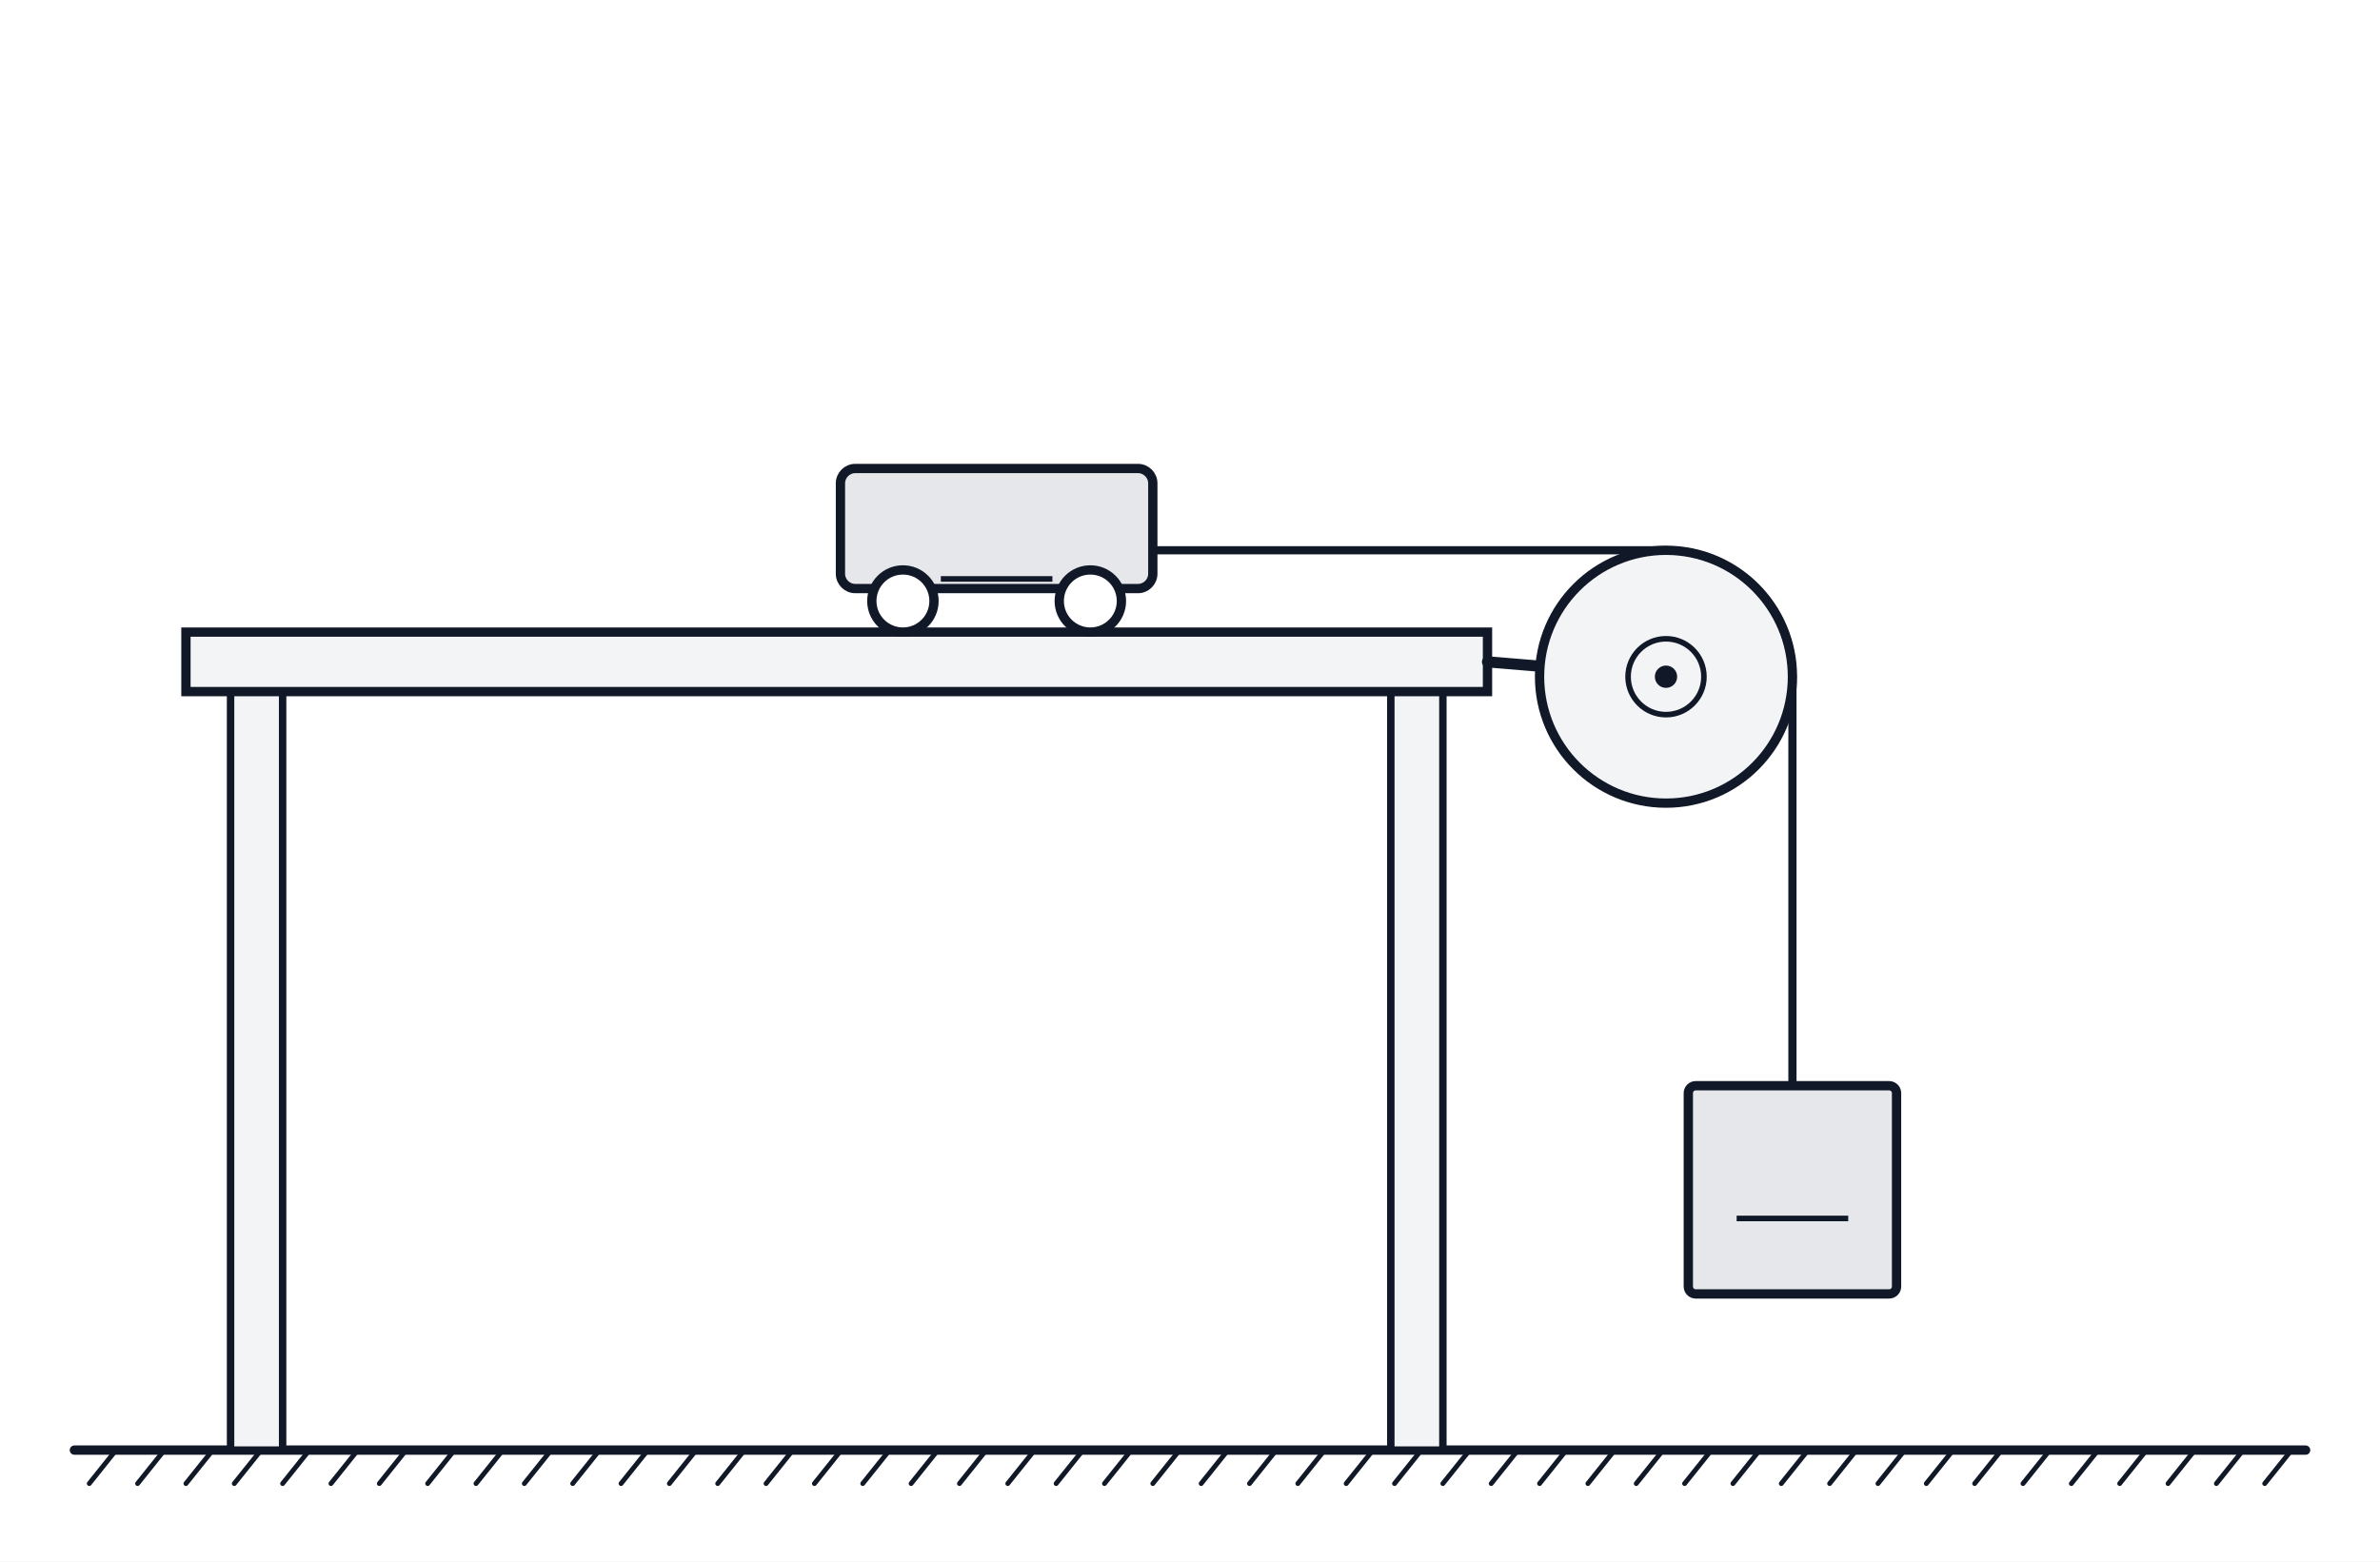
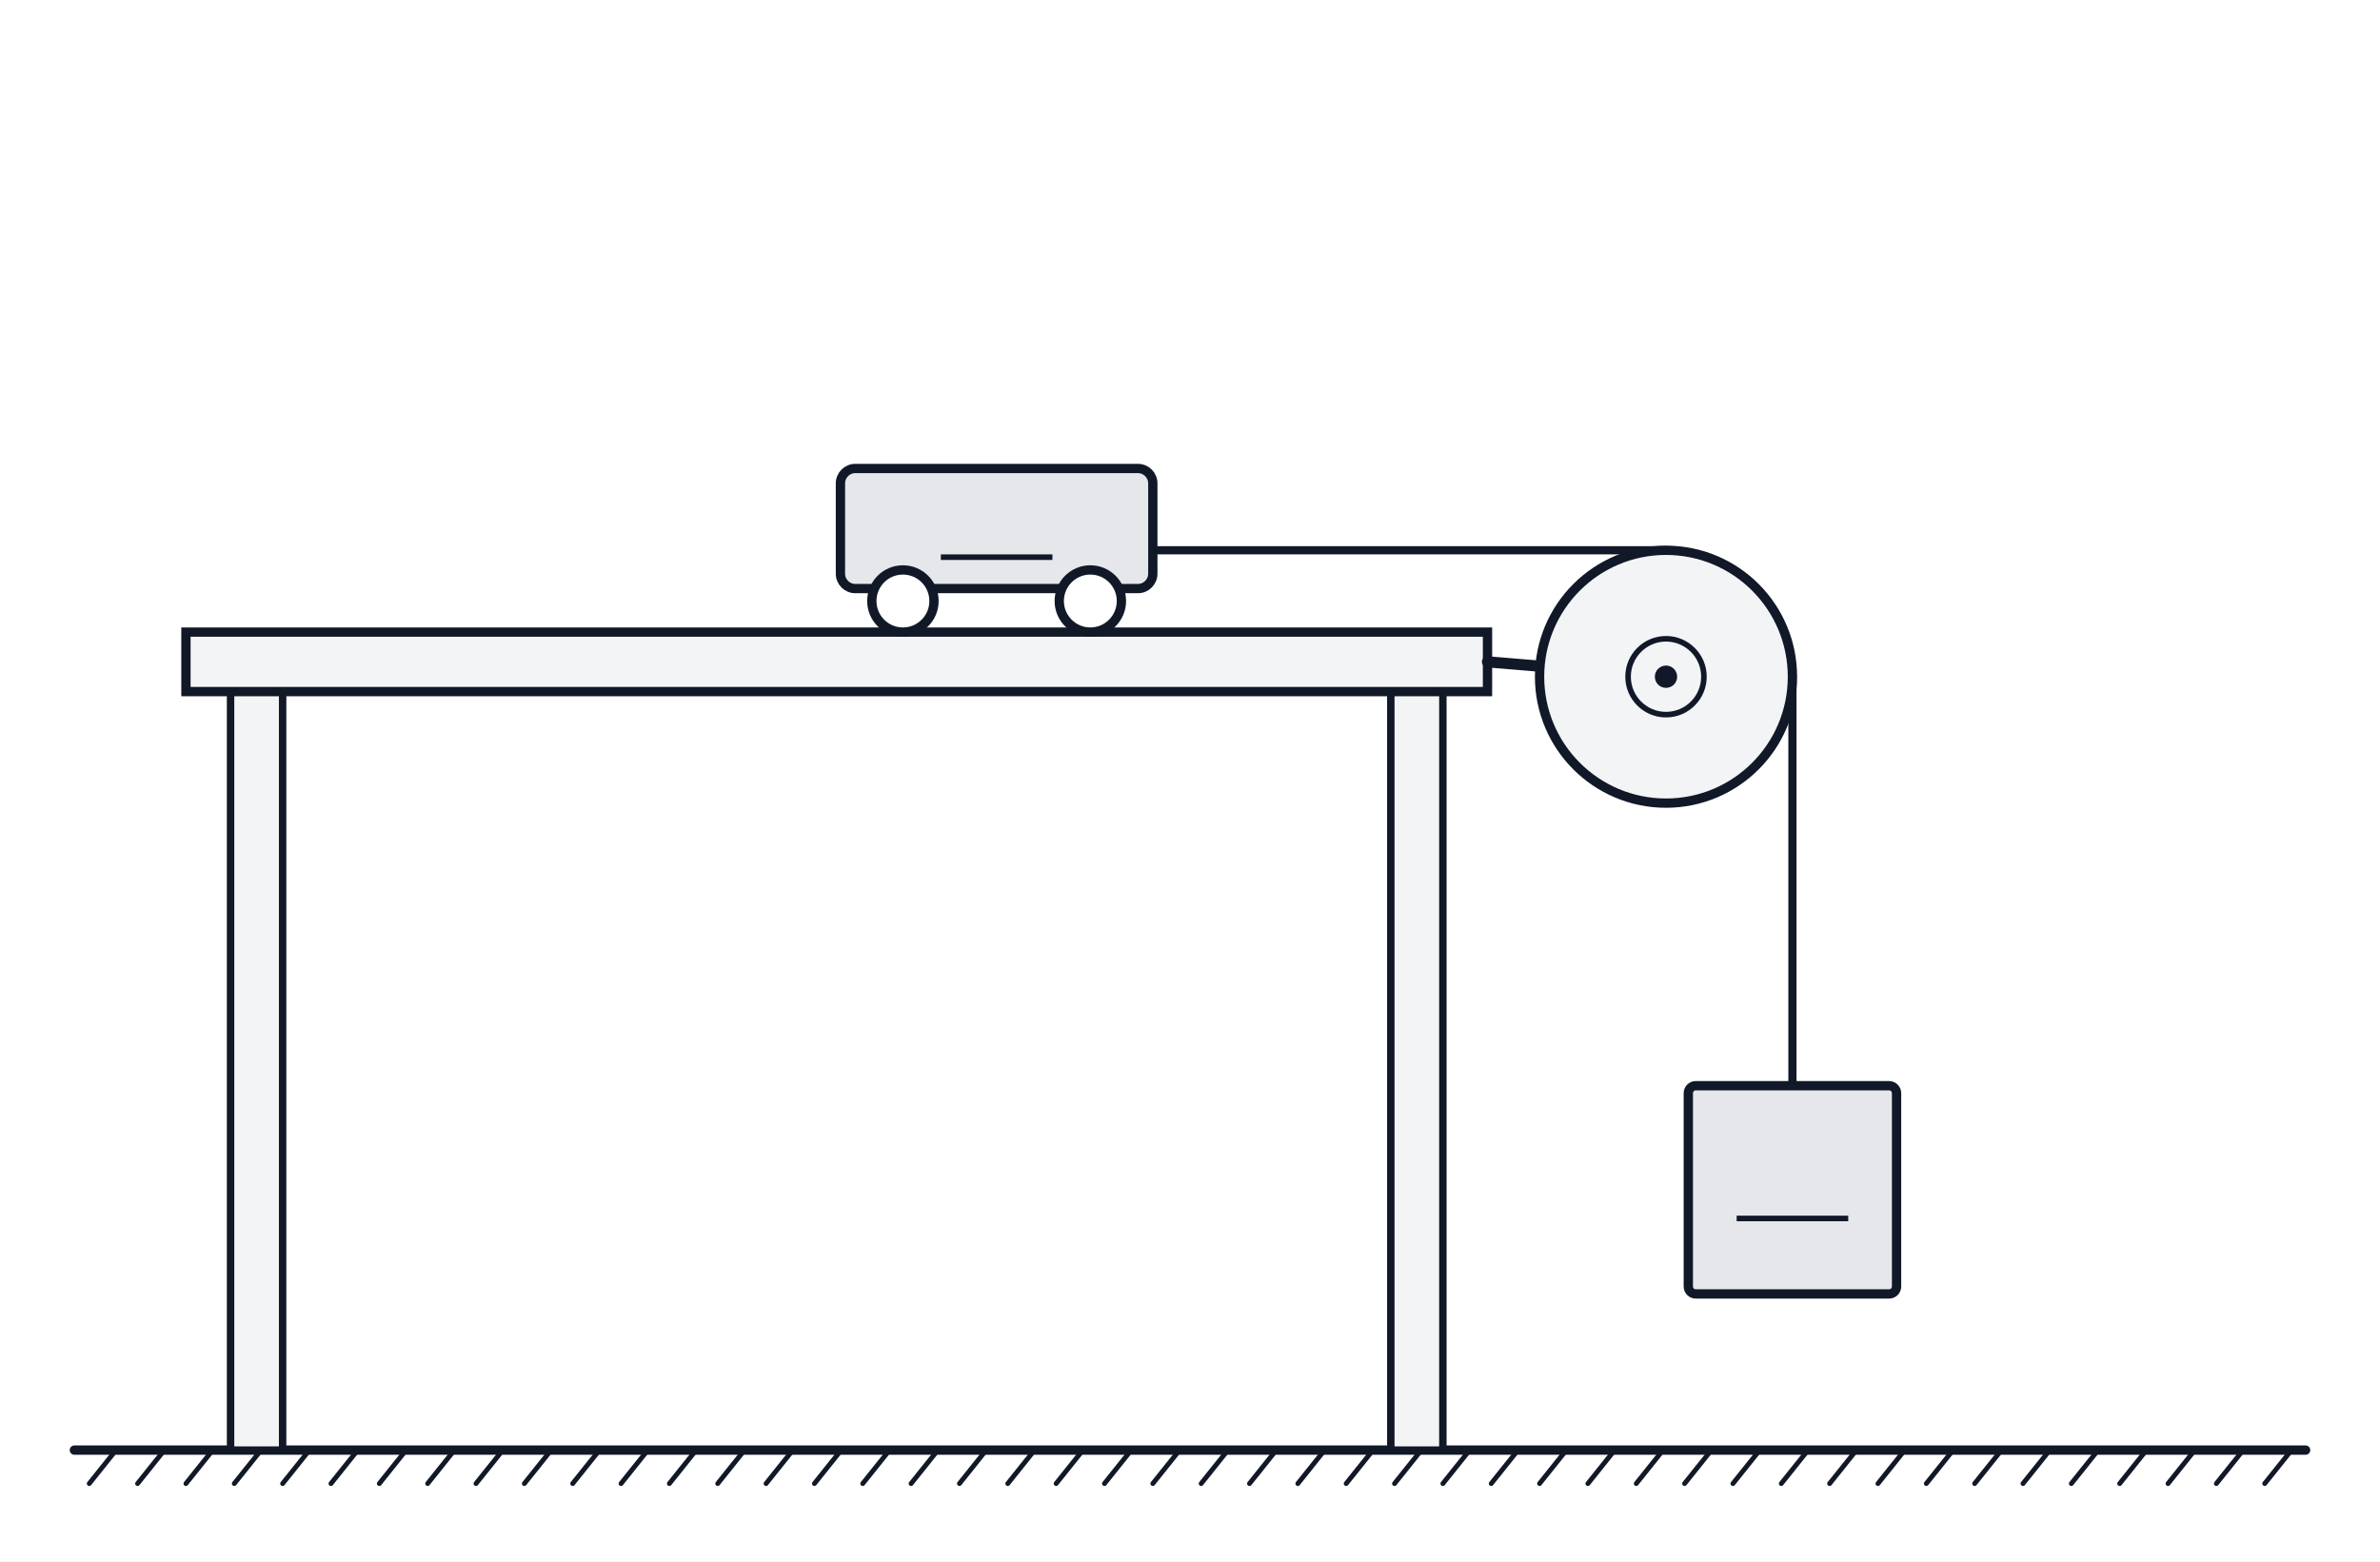
<svg xmlns="http://www.w3.org/2000/svg" viewBox="0 0 640 420" width="640" height="420" role="img" aria-label="An object on a table tied over a pulley at its edge to a hanging object" id="g-pulley">
  <rect class="paper" width="640" height="420" fill="#fff">
</rect>
  <g fill="none" stroke-linecap="round">
    <line x1="20" y1="390" x2="620" y2="390" stroke="#111827" stroke-width="2.5">
</line>
    <line x1="31.2" y1="390" x2="24" y2="399" stroke="#111827" stroke-width="1.3">
</line>
    <line x1="44.2" y1="390" x2="37" y2="399" stroke="#111827" stroke-width="1.3">
</line>
    <line x1="57.2" y1="390" x2="50" y2="399" stroke="#111827" stroke-width="1.3">
</line>
    <line x1="70.2" y1="390" x2="63" y2="399" stroke="#111827" stroke-width="1.3">
</line>
    <line x1="83.2" y1="390" x2="76" y2="399" stroke="#111827" stroke-width="1.3">
</line>
    <line x1="96.2" y1="390" x2="89" y2="399" stroke="#111827" stroke-width="1.3">
</line>
    <line x1="109.2" y1="390" x2="102" y2="399" stroke="#111827" stroke-width="1.3">
</line>
    <line x1="122.2" y1="390" x2="115" y2="399" stroke="#111827" stroke-width="1.3">
</line>
    <line x1="135.2" y1="390" x2="128" y2="399" stroke="#111827" stroke-width="1.3">
</line>
    <line x1="148.2" y1="390" x2="141" y2="399" stroke="#111827" stroke-width="1.3">
</line>
    <line x1="161.2" y1="390" x2="154" y2="399" stroke="#111827" stroke-width="1.3">
</line>
    <line x1="174.2" y1="390" x2="167" y2="399" stroke="#111827" stroke-width="1.3">
</line>
    <line x1="187.2" y1="390" x2="180" y2="399" stroke="#111827" stroke-width="1.3">
</line>
    <line x1="200.2" y1="390" x2="193" y2="399" stroke="#111827" stroke-width="1.3">
</line>
    <line x1="213.2" y1="390" x2="206" y2="399" stroke="#111827" stroke-width="1.3">
</line>
    <line x1="226.2" y1="390" x2="219" y2="399" stroke="#111827" stroke-width="1.3">
</line>
    <line x1="239.2" y1="390" x2="232" y2="399" stroke="#111827" stroke-width="1.3">
</line>
    <line x1="252.2" y1="390" x2="245" y2="399" stroke="#111827" stroke-width="1.3">
</line>
    <line x1="265.2" y1="390" x2="258" y2="399" stroke="#111827" stroke-width="1.3">
</line>
    <line x1="278.2" y1="390" x2="271" y2="399" stroke="#111827" stroke-width="1.3">
</line>
    <line x1="291.2" y1="390" x2="284" y2="399" stroke="#111827" stroke-width="1.3">
</line>
    <line x1="304.2" y1="390" x2="297" y2="399" stroke="#111827" stroke-width="1.3">
</line>
    <line x1="317.2" y1="390" x2="310" y2="399" stroke="#111827" stroke-width="1.3">
</line>
    <line x1="330.2" y1="390" x2="323" y2="399" stroke="#111827" stroke-width="1.3">
</line>
    <line x1="343.2" y1="390" x2="336" y2="399" stroke="#111827" stroke-width="1.3">
</line>
    <line x1="356.2" y1="390" x2="349" y2="399" stroke="#111827" stroke-width="1.3">
</line>
    <line x1="369.2" y1="390" x2="362" y2="399" stroke="#111827" stroke-width="1.3">
</line>
    <line x1="382.2" y1="390" x2="375" y2="399" stroke="#111827" stroke-width="1.3">
</line>
    <line x1="395.2" y1="390" x2="388" y2="399" stroke="#111827" stroke-width="1.3">
</line>
    <line x1="408.2" y1="390" x2="401" y2="399" stroke="#111827" stroke-width="1.3">
</line>
    <line x1="421.2" y1="390" x2="414" y2="399" stroke="#111827" stroke-width="1.3">
</line>
    <line x1="434.2" y1="390" x2="427" y2="399" stroke="#111827" stroke-width="1.3">
</line>
    <line x1="447.2" y1="390" x2="440" y2="399" stroke="#111827" stroke-width="1.3">
</line>
    <line x1="460.2" y1="390" x2="453" y2="399" stroke="#111827" stroke-width="1.3">
</line>
    <line x1="473.2" y1="390" x2="466" y2="399" stroke="#111827" stroke-width="1.3">
</line>
    <line x1="486.2" y1="390" x2="479" y2="399" stroke="#111827" stroke-width="1.3">
</line>
    <line x1="499.2" y1="390" x2="492" y2="399" stroke="#111827" stroke-width="1.3">
</line>
    <line x1="512.2" y1="390" x2="505" y2="399" stroke="#111827" stroke-width="1.3">
</line>
    <line x1="525.2" y1="390" x2="518" y2="399" stroke="#111827" stroke-width="1.3">
</line>
    <line x1="538.2" y1="390" x2="531" y2="399" stroke="#111827" stroke-width="1.3">
</line>
    <line x1="551.2" y1="390" x2="544" y2="399" stroke="#111827" stroke-width="1.3">
</line>
    <line x1="564.2" y1="390" x2="557" y2="399" stroke="#111827" stroke-width="1.3">
</line>
    <line x1="577.2" y1="390" x2="570" y2="399" stroke="#111827" stroke-width="1.3">
</line>
    <line x1="590.2" y1="390" x2="583" y2="399" stroke="#111827" stroke-width="1.3">
</line>
    <line x1="603.2" y1="390" x2="596" y2="399" stroke="#111827" stroke-width="1.3">
</line>
    <line x1="616.2" y1="390" x2="609" y2="399" stroke="#111827" stroke-width="1.3">
</line>
    <rect x="62" y="186" width="14" height="204" fill="#f3f4f6" stroke="#111827" stroke-width="2">
</rect>
    <rect x="374" y="186" width="14" height="204" fill="#f3f4f6" stroke="#111827" stroke-width="2">
</rect>
    <rect x="50" y="170" width="350" height="16" fill="#f3f4f6" stroke="#111827" stroke-width="2.5">
</rect>
    <line x1="400" y1="178" x2="448" y2="182" stroke="#111827" stroke-width="3">
</line>
    <polyline points="310,148 448,148" stroke="#111827" stroke-width="2.2" stroke-linejoin="round">
</polyline>
    <polyline points="482,182 482,292" stroke="#111827" stroke-width="2.2" stroke-linejoin="round">
</polyline>
    <circle cx="448" cy="182" r="34" fill="#f3f4f6" stroke="#111827" stroke-width="2.5">
</circle>
    <circle cx="448" cy="182" r="10.2" stroke="#111827" stroke-width="1.5">
</circle>
    <circle cx="448" cy="182" r="3" fill="#111827">
</circle>
    <path d="M448,148 A34,34 0 0 1 482,182" stroke="#111827" stroke-width="2.2">
</path>
    <g transform="translate(268 170) rotate(0)">
      <rect x="-42" y="-44" width="84" height="32.296" rx="4" fill="#e5e7eb" stroke="#111827" stroke-width="2.5">
</rect>
      <circle cx="-25.2" cy="-8.36" r="8.36" fill="#fff" stroke="#111827" stroke-width="2.5">
</circle>
      <circle cx="25.2" cy="-8.36" r="8.36" fill="#fff" stroke="#111827" stroke-width="2.5">
</circle>
    </g>
    <g transform="translate(482 348) rotate(0)">
      <rect x="-28" y="-56" width="56" height="56" rx="2" fill="#e5e7eb" stroke="#111827" stroke-width="2.5">
</rect>
    </g>
  </g>
-   <line x1="253" y1="155.7" x2="283" y2="155.7" stroke="#111827" stroke-width="1.5">
+   <line x1="253" y1="149.85" x2="283" y2="149.85" stroke="#111827" stroke-width="1.5">
</line>
  <line x1="467" y1="327.7" x2="497" y2="327.7" stroke="#111827" stroke-width="1.5">
</line>
</svg>
